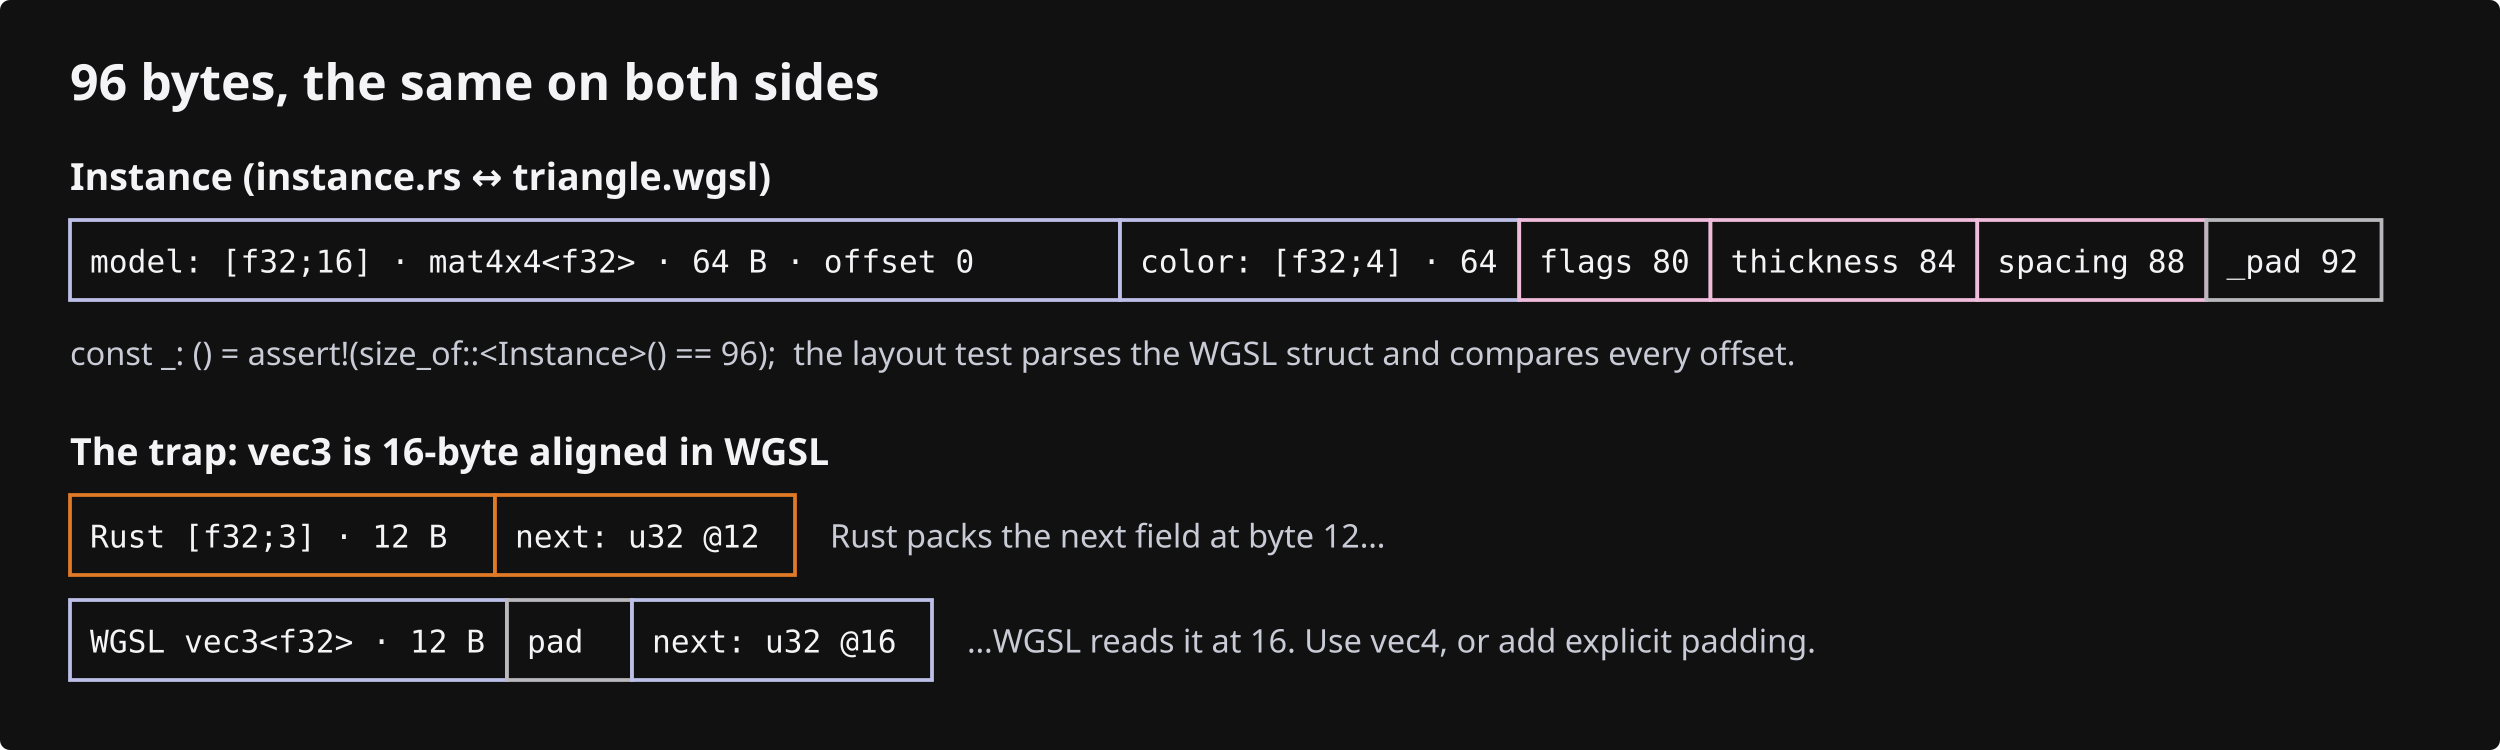
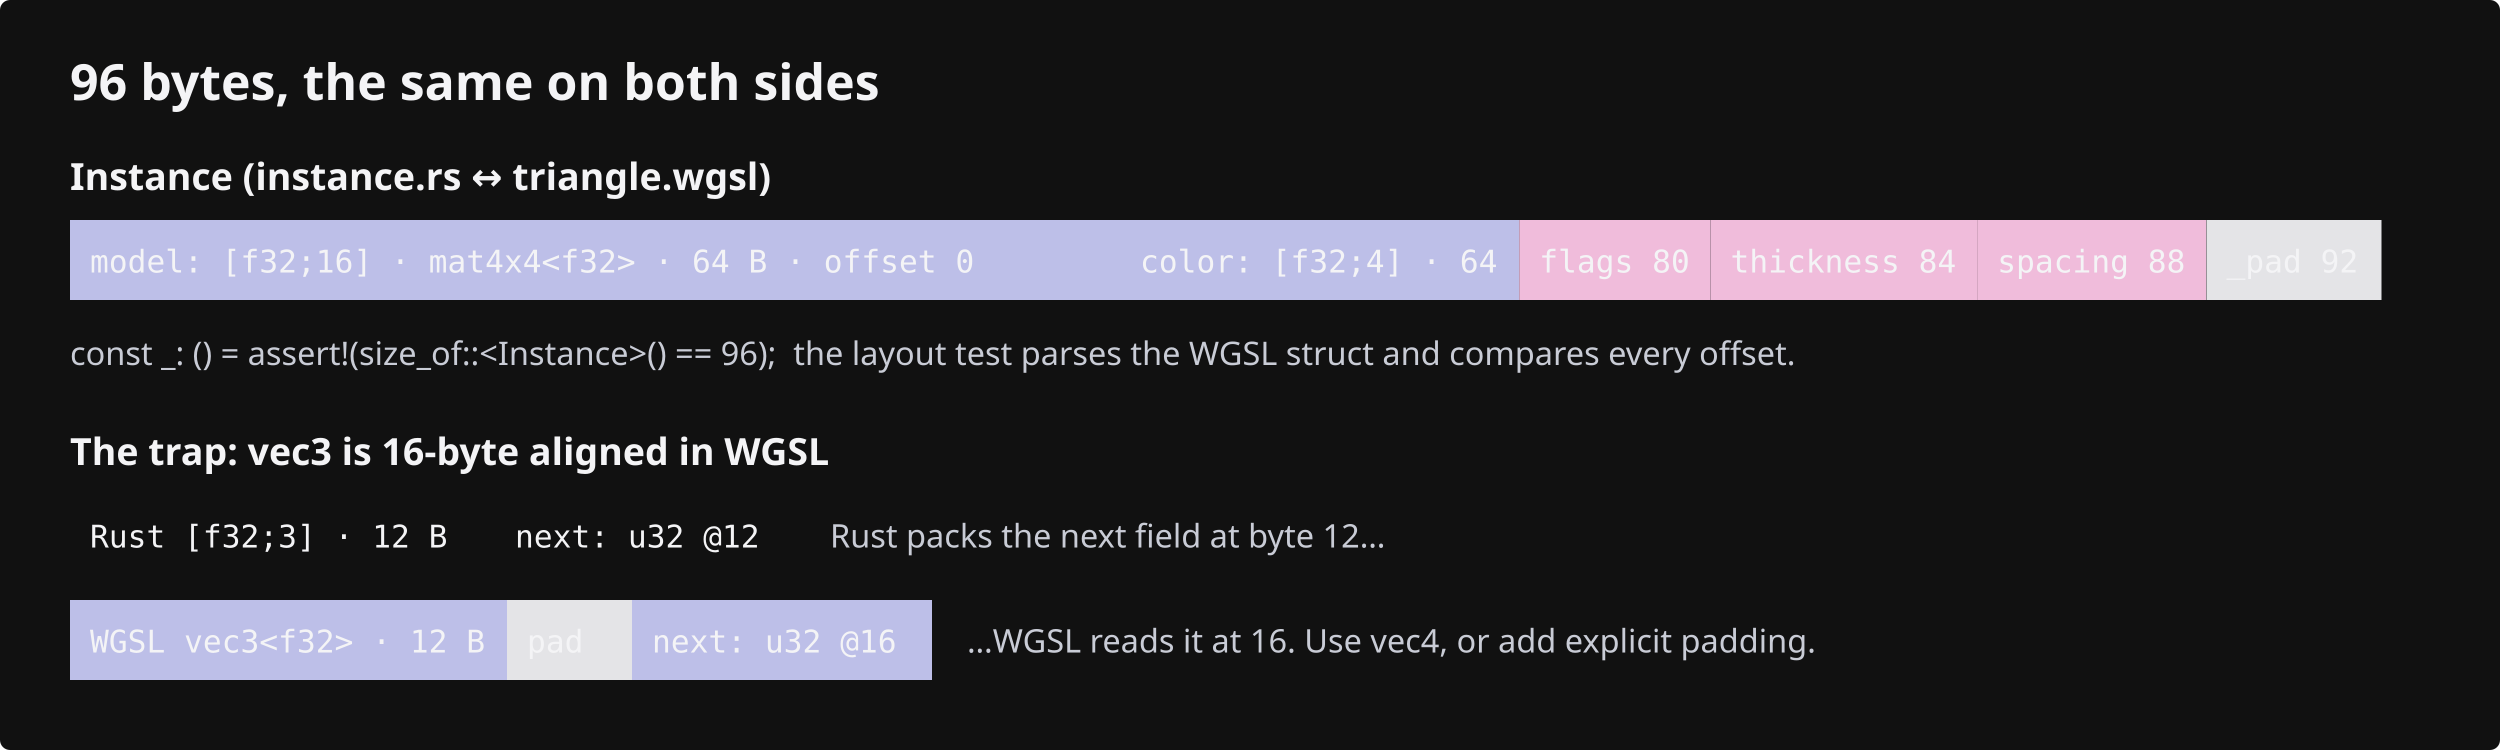
<svg xmlns="http://www.w3.org/2000/svg" viewBox="0 0 1000 300" role="img" aria-labelledby="t d">
  <defs>
    <marker id="a" markerWidth="9" markerHeight="9" refX="7" refY="3" orient="auto">
      <path d="M0,0 L7,3 L0,6" fill="#e4e4e7" />
    </marker>
  </defs>
  <style>text{font-family:system-ui,sans-serif;fill:#f4f4f6;font-size:13px}.h{font-size:20px;font-weight:700}.l{font-size:15px;font-weight:650}.s{font-size:13px;fill:#c9ccd6}.m{font-family:"DejaVu Sans Mono","Liberation Mono",monospace;font-size:12.5px;fill:#f4f4f6}.ar{fill:none;stroke:#e4e4e7;stroke-width:1.6;marker-end:url(#a)}.dash{fill:none;stroke:#e07a26;stroke-width:1.8;stroke-dasharray:7 5}</style>
  <rect width="100%" height="100%" rx="4" fill="#111111" />
-   <text class="h" xml:space="preserve" x="28.0" y="40.0" textLength="323.8" lengthAdjust="spacingAndGlyphs">96 bytes, the same on both sides</text>
-   <text class="l" xml:space="preserve" x="28.0" y="76.0" textLength="282.8" lengthAdjust="spacingAndGlyphs">Instance (instance.rs ↔ triangle.wgsl)</text>
-   <rect data-box="c8828" x="28.0" y="88" width="420.0" height="32" fill="#111111" stroke="#bdbfe8" stroke-width="1.5" />
-   <text class="m" xml:space="preserve" x="36.0" y="109.0" data-box="c8828" textLength="353.7" lengthAdjust="spacingAndGlyphs">model: [f32;16] · mat4x4&lt;f32&gt; · 64 B · offset 0</text>
-   <rect data-box="c88448" x="448.0" y="88" width="159.7" height="32" fill="#111111" stroke="#bdbfe8" stroke-width="1.5" />
-   <text class="m" xml:space="preserve" x="456.0" y="109.0" data-box="c88448" textLength="143.0" lengthAdjust="spacingAndGlyphs">color: [f32;4] · 64</text>
-   <rect data-box="c88608" x="607.7" y="88" width="76.5" height="32" fill="#111111" stroke="#f0bcdb" stroke-width="1.5" />
-   <text class="m" xml:space="preserve" x="615.7" y="109.0" data-box="c88608" textLength="60.2" lengthAdjust="spacingAndGlyphs">flags 80</text>
-   <rect data-box="c88684" x="684.2" y="88" width="106.8" height="32" fill="#111111" stroke="#f0bcdb" stroke-width="1.5" />
-   <text class="m" xml:space="preserve" x="692.2" y="109.0" data-box="c88684" textLength="90.3" lengthAdjust="spacingAndGlyphs">thickness 84</text>
-   <rect data-box="c88791" x="790.9" y="88" width="91.6" height="32" fill="#111111" stroke="#f0bcdb" stroke-width="1.5" />
-   <text class="m" xml:space="preserve" x="798.9" y="109.0" data-box="c88791" textLength="75.3" lengthAdjust="spacingAndGlyphs">spacing 88</text>
-   <rect data-box="c88883" x="882.6" y="88" width="70.0" height="32" fill="#111111" stroke="#b9b9bd" stroke-width="1.5" />
-   <text class="m" xml:space="preserve" x="890.6" y="109.0" data-box="c88883" textLength="52.7" lengthAdjust="spacingAndGlyphs">_pad 92</text>
-   <text class="s" xml:space="preserve" x="28.0" y="146.0" textLength="689.9" lengthAdjust="spacingAndGlyphs">const _: () = assert!(size_of::&lt;Instance&gt;() == 96);  the layout test parses the WGSL struct and compares every offset.</text>
-   <text class="l" xml:space="preserve" x="28.0" y="186.0" textLength="303.7" lengthAdjust="spacingAndGlyphs">The trap: vec3 is 16-byte aligned in WGSL</text>
-   <rect data-box="c19828" x="28.0" y="198" width="170.0" height="32" fill="#111111" stroke="#e07a26" stroke-width="1.5" />
-   <text class="m" xml:space="preserve" x="36.0" y="219.0" data-box="c19828" textLength="143.0" lengthAdjust="spacingAndGlyphs">Rust [f32;3] · 12 B</text>
-   <rect data-box="c198198" x="198.0" y="198" width="120.0" height="32" fill="#111111" stroke="#e07a26" stroke-width="1.5" />
-   <text class="m" xml:space="preserve" x="206.0" y="219.0" data-box="c198198" textLength="97.8" lengthAdjust="spacingAndGlyphs">next: u32 @12</text>
-   <text class="s" xml:space="preserve" x="332.0" y="219.0" textLength="222.1" lengthAdjust="spacingAndGlyphs">Rust packs the next field at byte 12…</text>
-   <rect data-box="c24028" x="28.0" y="240" width="174.8" height="32" fill="#111111" stroke="#bdbfe8" stroke-width="1.5" />
-   <text class="m" xml:space="preserve" x="36.0" y="261.0" data-box="c24028" textLength="158.0" lengthAdjust="spacingAndGlyphs">WGSL vec3&lt;f32&gt; · 12 B</text>
-   <rect data-box="c240203" x="202.8" y="240" width="50.0" height="32" fill="#111111" stroke="#b9b9bd" stroke-width="1.5" />
+   <text class="h" xml:space="preserve" x="28.0" y="40.0" textLength="324.0" lengthAdjust="spacingAndGlyphs">96 bytes, the same on both sides</text>
+   <text class="l" xml:space="preserve" x="28.0" y="76.0" textLength="282.6" lengthAdjust="spacingAndGlyphs">Instance (instance.rs ↔ triangle.wgsl)</text>
+   <rect data-box="c8828" x="28.0" y="88" width="420.0" height="32" fill="#bdbfe8" stroke="#bdbfe8" stroke-width="0" />
+   <text class="m" xml:space="preserve" x="36.0" y="109.0" data-box="c8828" textLength="353.9" lengthAdjust="spacingAndGlyphs">model: [f32;16] · mat4x4&lt;f32&gt; · 64 B · offset 0</text>
+   <rect data-box="c88448" x="448.0" y="88" width="159.7" height="32" fill="#bdbfe8" stroke="#bdbfe8" stroke-width="0" />
+   <text class="m" xml:space="preserve" x="456.0" y="109.0" data-box="c88448" textLength="143.2" lengthAdjust="spacingAndGlyphs">color: [f32;4] · 64</text>
+   <rect data-box="c88608" x="607.7" y="88" width="76.5" height="32" fill="#f0bcdb" stroke="#f0bcdb" stroke-width="0" />
+   <text class="m" xml:space="preserve" x="615.7" y="109.0" data-box="c88608" textLength="60.4" lengthAdjust="spacingAndGlyphs">flags 80</text>
+   <rect data-box="c88684" x="684.2" y="88" width="106.8" height="32" fill="#f0bcdb" stroke="#f0bcdb" stroke-width="0" />
+   <text class="m" xml:space="preserve" x="692.2" y="109.0" data-box="c88684" textLength="90.5" lengthAdjust="spacingAndGlyphs">thickness 84</text>
+   <rect data-box="c88791" x="790.9" y="88" width="91.6" height="32" fill="#f0bcdb" stroke="#f0bcdb" stroke-width="0" />
+   <text class="m" xml:space="preserve" x="798.9" y="109.0" data-box="c88791" textLength="75.4" lengthAdjust="spacingAndGlyphs">spacing 88</text>
+   <rect data-box="c88883" x="882.6" y="88" width="70.0" height="32" fill="#e4e4e7" stroke="#e4e4e7" stroke-width="0" />
+   <text class="m" xml:space="preserve" x="890.6" y="109.0" data-box="c88883" textLength="52.8" lengthAdjust="spacingAndGlyphs">_pad 92</text>
+   <text class="s" xml:space="preserve" x="28.0" y="146.0" textLength="689.2" lengthAdjust="spacingAndGlyphs">const _: () = assert!(size_of::&lt;Instance&gt;() == 96);  the layout test parses the WGSL struct and compares every offset.</text>
+   <text class="l" xml:space="preserve" x="28.0" y="186.0" textLength="303.9" lengthAdjust="spacingAndGlyphs">The trap: vec3 is 16-byte aligned in WGSL</text>
+   <rect data-box="c19828" x="28.0" y="198" width="170.0" height="32" fill="#111111" stroke="#111111" stroke-width="0" />
+   <text class="m" xml:space="preserve" x="36.0" y="219.0" data-box="c19828" textLength="143.2" lengthAdjust="spacingAndGlyphs">Rust [f32;3] · 12 B</text>
+   <rect data-box="c198198" x="198.0" y="198" width="120.0" height="32" fill="#111111" stroke="#111111" stroke-width="0" />
+   <text class="m" xml:space="preserve" x="206.0" y="219.0" data-box="c198198" textLength="98.0" lengthAdjust="spacingAndGlyphs">next: u32 @12</text>
+   <text class="s" xml:space="preserve" x="332.0" y="219.0" textLength="221.9" lengthAdjust="spacingAndGlyphs">Rust packs the next field at byte 12…</text>
+   <rect data-box="c24028" x="28.0" y="240" width="174.8" height="32" fill="#bdbfe8" stroke="#bdbfe8" stroke-width="0" />
+   <text class="m" xml:space="preserve" x="36.0" y="261.0" data-box="c24028" textLength="158.2" lengthAdjust="spacingAndGlyphs">WGSL vec3&lt;f32&gt; · 12 B</text>
+   <rect data-box="c240203" x="202.8" y="240" width="50.0" height="32" fill="#e4e4e7" stroke="#e4e4e7" stroke-width="0" />
  <text class="m" xml:space="preserve" x="210.8" y="261.0" data-box="c240203" textLength="22.6" lengthAdjust="spacingAndGlyphs">pad</text>
-   <rect data-box="c240253" x="252.8" y="240" width="120.0" height="32" fill="#111111" stroke="#bdbfe8" stroke-width="1.5" />
-   <text class="m" xml:space="preserve" x="260.8" y="261.0" data-box="c240253" textLength="97.8" lengthAdjust="spacingAndGlyphs">next: u32 @16</text>
-   <text class="s" xml:space="preserve" x="386.8" y="261.0" textLength="339.4" lengthAdjust="spacingAndGlyphs">…WGSL reads it at 16. Use vec4, or add explicit padding.</text>
+   <rect data-box="c240253" x="252.8" y="240" width="120.0" height="32" fill="#bdbfe8" stroke="#bdbfe8" stroke-width="0" />
+   <text class="m" xml:space="preserve" x="260.8" y="261.0" data-box="c240253" textLength="98.0" lengthAdjust="spacingAndGlyphs">next: u32 @16</text>
+   <text class="s" xml:space="preserve" x="386.8" y="261.0" textLength="339.1" lengthAdjust="spacingAndGlyphs">…WGSL reads it at 16. Use vec4, or add explicit padding.</text>
</svg>
